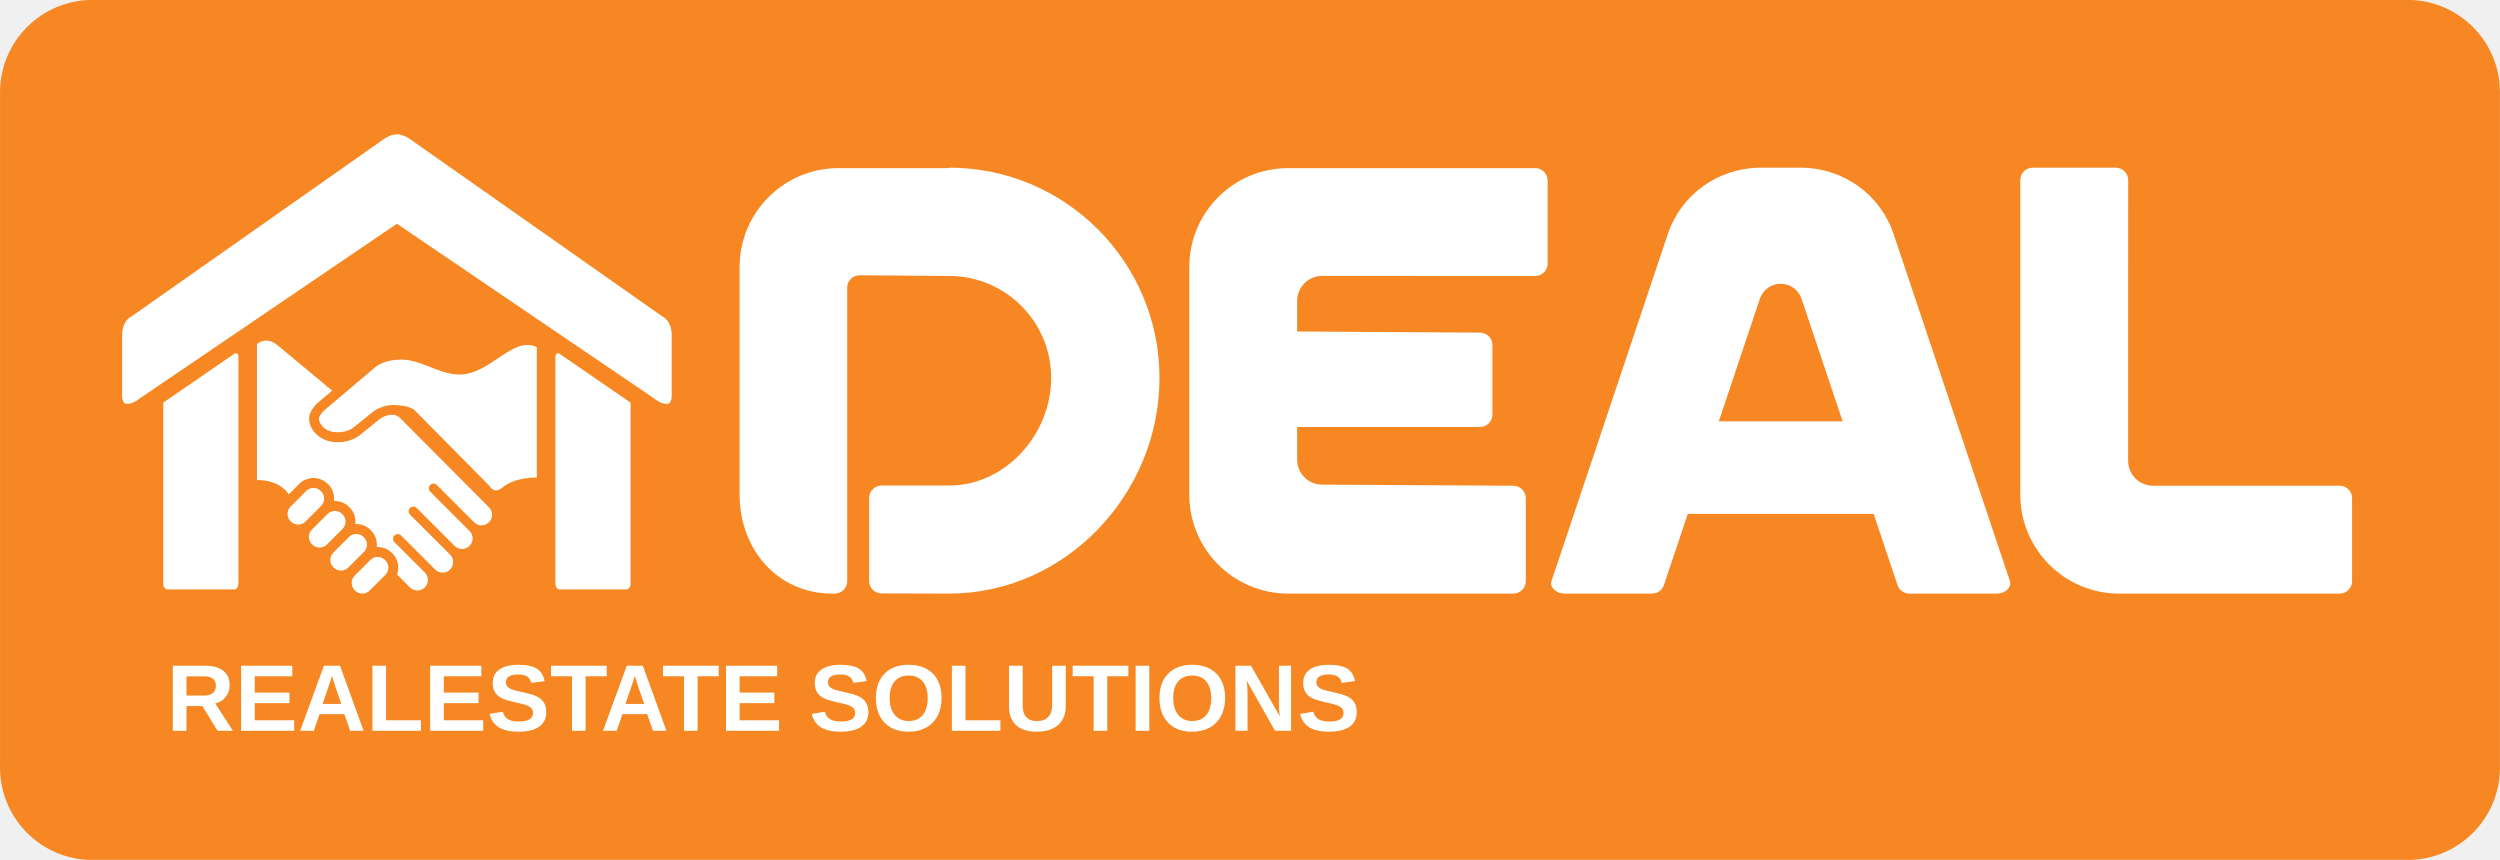
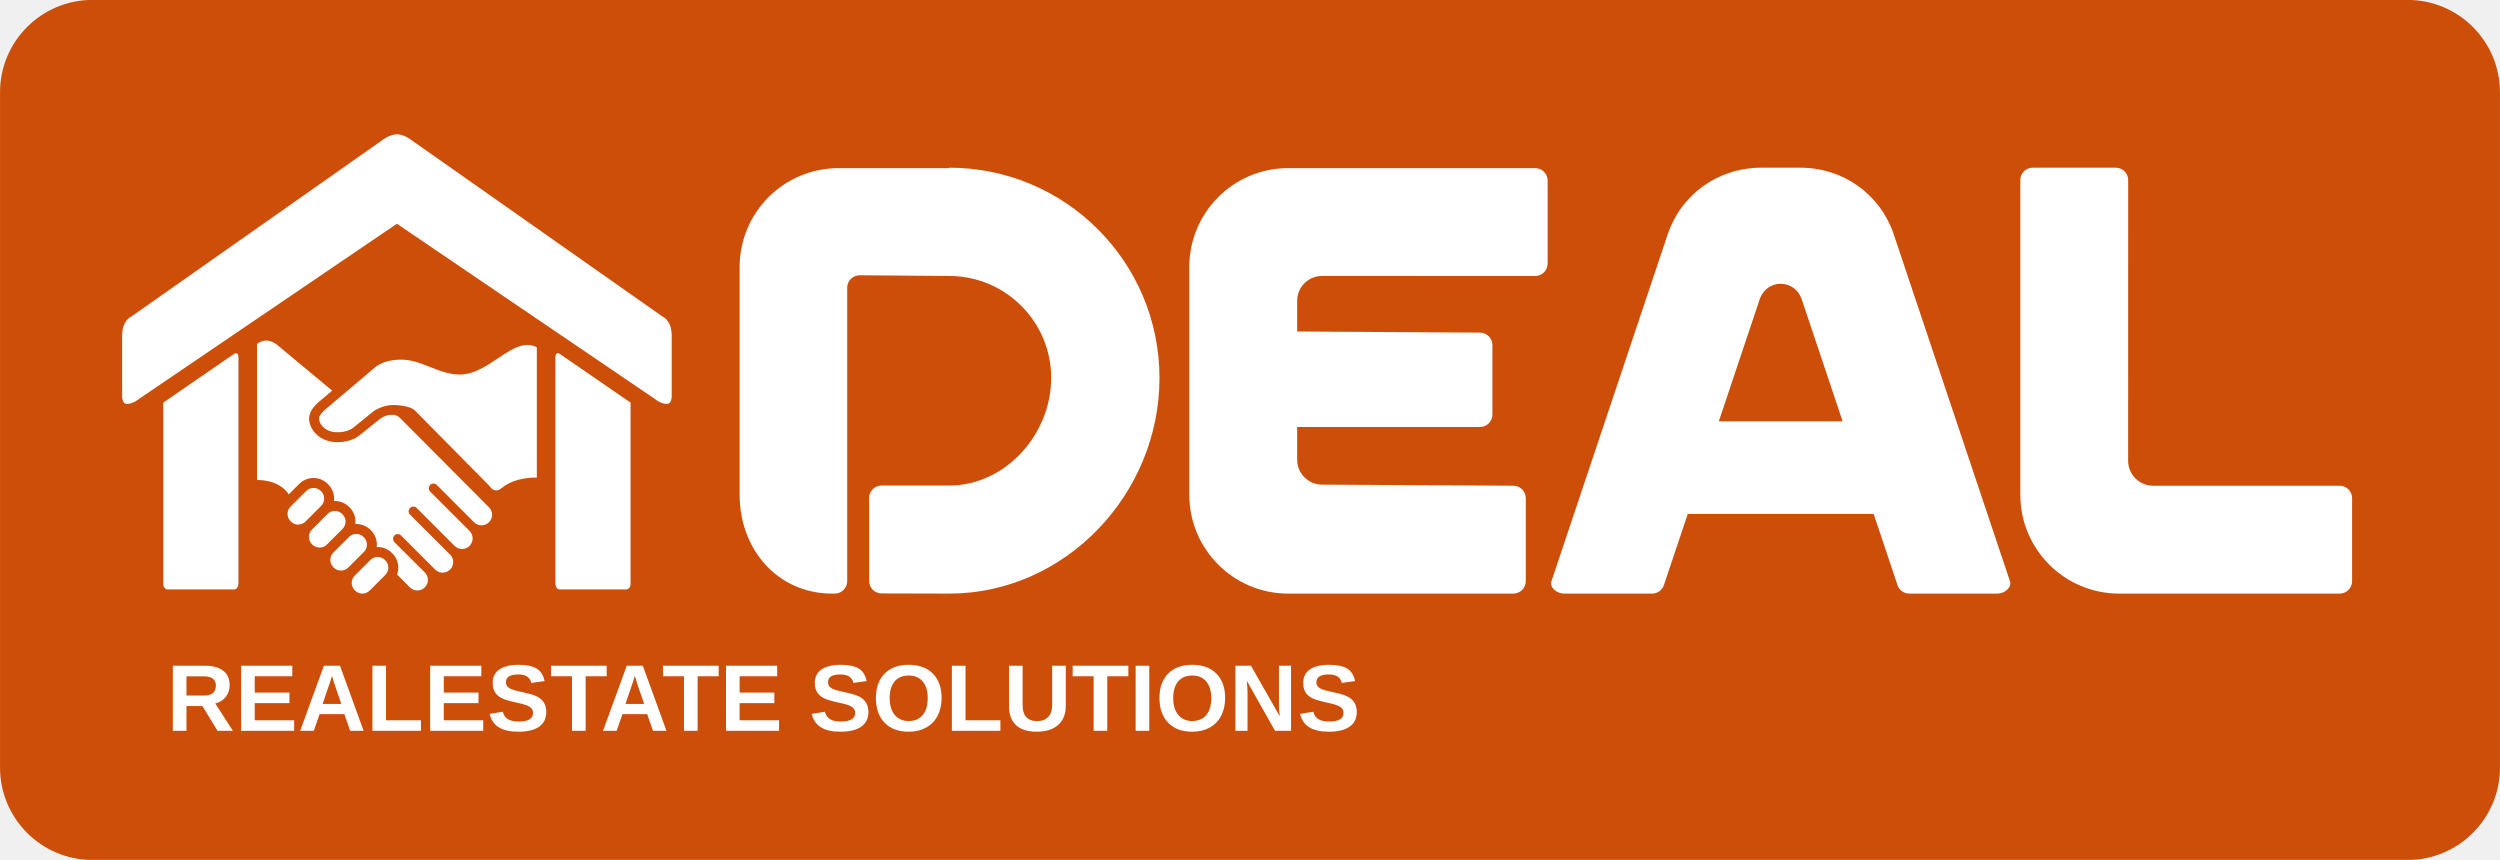
<svg xmlns="http://www.w3.org/2000/svg" version="1.1" width="687.6" height="236.5" viewBox="0 0 687.6 236.5">
  <defs>
    <clipPath id="clip_1">
      <path transform="matrix(1,0,0,-1,-77.6,415.476)" d="M77.6 178.976H765.2V415.476H77.6Z" clip-rule="evenodd" />
    </clipPath>
    <clipPath id="clip_2">
      <path transform="matrix(1,0,0,-1,-77.6,415.476)" d="M0 595.276H841.89V0H0Z" />
    </clipPath>
    <path id="font_3_89" d="M.131 .285V.414H.378C.399 .414 .416 .422 .428 .437 .441 .452 .447 .472 .448 .498 .448 .523 .441 .543 .429 .558 .416 .573 .4 .581 .378 .581H.131V.71H.389C.429 .71 .463 .701 .492 .684 .522 .666 .545 .641 .561 .609 .577 .577 .585 .54 .585 .498 .585 .455 .577 .418 .561 .386 .544 .354 .521 .329 .492 .312 .463 .294 .429 .285 .389 .285H.131M.078 0V.71H.212V0H.078M.453 0 .281 .307 .424 .33 .615 0H.453Z" />
    <path id="font_3_27" d="M.078 0V.71H.212V0H.078M.126 0V.129H.554V0H.126M.126 .288V.417H.5V.288H.126M.126 .581V.71H.554V.581H.126Z" />
    <path id="font_3_2" d="M.01 0 .281 .71H.366L.638 0H.494L.324 .485 .154 0H.01M.14 .114V.243H.514V.114H.14Z" />
    <path id="font_3_61" d="M.078 0V.71H.212V0H.078M.138 0V.129H.554V0H.138Z" />
    <path id="font_3_93" d="M.301-.007C.267-.007 .234-.004 .202 .003 .17 .01 .139 .02 .111 .033 .083 .046 .057 .062 .034 .081L.096 .191C.124 .168 .155 .151 .191 .139 .227 .127 .264 .121 .301 .121 .345 .121 .379 .128 .403 .143 .427 .158 .439 .179 .439 .206V.206C.439 .227 .433 .242 .421 .253 .409 .264 .393 .272 .373 .277 .354 .283 .332 .287 .309 .291 .281 .295 .253 .3 .225 .306 .197 .313 .171 .323 .147 .337 .123 .351 .104 .37 .09 .396 .075 .422 .068 .456 .068 .499V.5C.068 .569 .091 .622 .136 .66 .182 .698 .246 .717 .33 .717 .368 .717 .407 .711 .447 .698 .486 .685 .523 .667 .558 .643L.501 .53C.474 .549 .445 .564 .415 .574 .385 .584 .357 .589 .33 .589 .289 .589 .257 .583 .234 .569 .212 .556 .201 .537 .201 .512V.512C.201 .489 .207 .472 .221 .46 .234 .448 .251 .44 .273 .434 .294 .428 .318 .423 .342 .418 .37 .413 .397 .406 .424 .399 .451 .391 .476 .38 .498 .366 .521 .351 .538 .332 .552 .307 .565 .282 .572 .249 .572 .209V.208C.572 .14 .548 .087 .501 .049 .454 .011 .387-.007 .301-.007Z" />
    <path id="font_3_100" d="M.174 0V.652H.308V0H.174M-.02 .581V.71H.501V.581H-.02Z" />
    <path id="font_3_1" d="" />
    <path id="font_3_73" d="M.323-.007C.271-.007 .225 .003 .186 .025 .147 .047 .117 .077 .096 .117 .074 .156 .063 .202 .063 .254V.456C.063 .508 .074 .554 .096 .594 .117 .633 .147 .663 .186 .685 .225 .706 .271 .717 .323 .717 .375 .717 .42 .706 .459 .685 .498 .663 .528 .633 .55 .594 .571 .554 .582 .508 .582 .456V.254C.582 .202 .571 .156 .55 .117 .528 .077 .498 .047 .459 .025 .42 .003 .375-.007 .323-.007M.323 .126C.359 .126 .388 .138 .41 .161 .432 .183 .443 .214 .443 .251V.459C.443 .497 .432 .527 .41 .55 .388 .572 .359 .583 .323 .583 .286 .583 .257 .572 .235 .55 .213 .527 .202 .497 .202 .459V.251C.202 .214 .213 .183 .235 .161 .257 .138 .286 .126 .323 .126Z" />
    <path id="font_3_104" d="M.327-.007C.245-.007 .181 .016 .136 .062 .091 .108 .068 .173 .068 .257V.71H.202V.253C.202 .213 .213 .181 .235 .159 .257 .136 .287 .125 .327 .125 .367 .125 .398 .136 .42 .159 .442 .181 .453 .213 .453 .253V.71H.587V.257C.587 .173 .564 .108 .519 .062 .474 .016 .41-.007 .327-.007Z" />
    <path id="font_3_48" d="M.207 .71V0H.068V.71H.207Z" />
    <path id="font_3_67" d="M.078 0V.71H.242L.506 .166 .494 .153V.71H.622V0H.458L.194 .536 .206 .549V0H.078Z" />
    <clipPath id="clip_4">
      <path transform="matrix(1,0,0,-1,-77.6,415.476)" d="M0 595.276H841.89V0H0Z" />
    </clipPath>
  </defs>
  <g clip-path="url(#clip_1)">
    <g>
      <g clip-path="url(#clip_2)">
-         <path transform="matrix(1,0,0,-1,662.1643,236.5282)" d="M0 0H-636.731C-650.773 0-662.156 11.383-662.156 25.425V211.126C-662.156 225.168-650.773 236.551-636.731 236.551H0C14.042 236.551 25.425 225.168 25.425 211.126V25.425C25.425 11.383 14.042 0 0 0" fill="#f68723" />
+         <path transform="matrix(1,0,0,-1,662.1643,236.5282)" d="M0 0H-636.731C-650.773 0-662.156 11.383-662.156 25.425V211.126C-662.156 225.168-650.773 236.551-636.731 236.551H0C14.042 236.551 25.425 225.168 25.425 211.126V25.425C25.425 11.383 14.042 0 0 0" fill="#cc4e08" />
      </g>
      <g clip-path="url(#clip_4)">
        <path transform="matrix(1,0,0,-1,643.4937,163.2638)" d="M0 0C1.891 0 3.425 1.533 3.425 3.425V26.246C3.425 28.138 1.891 29.671 0 29.671H-51.321C-55.104 29.671-58.171 32.738-58.171 36.52L-58.16 113.721C-58.16 115.612-59.693 117.146-61.585 117.146H-84.406C-86.298 117.146-87.831 115.612-87.831 113.721V27.204C-87.831 12.18-75.651 0-60.627 0Z" fill="#ffffff" />
        <path transform="matrix(1,0,0,-1,354.3072,163.2638)" d="M0 0C-15.024 0-27.204 12.18-27.204 27.204V89.823C-27.204 104.847-15.024 117.027 0 117.027H67.929C69.82 117.027 71.354 115.493 71.354 113.602V90.781C71.354 88.889 69.82 87.356 67.929 87.356L9.312 87.367C5.529 87.367 2.462 84.3 2.462 80.517L2.461 72.09 52.735 71.781C54.627 71.781 56.16 70.248 56.16 68.357V49.245C56.16 47.354 54.627 45.82 52.735 45.82H2.462V36.823C2.462 33.04 5.529 29.973 9.312 29.973L61.92 29.671C63.811 29.671 65.344 28.138 65.344 26.246V3.425C65.344 1.533 63.811 0 61.92 0Z" fill="#ffffff" />
        <path transform="matrix(1,0,0,-1,242.4708,163.2135)" d="M0 0C-1.891 0-3.425 1.533-3.425 3.425V26.246C-3.425 28.138-1.891 29.671 0 29.671H18.595C34.087 29.671 46.646 43.765 46.646 59.257 46.646 74.749 34.087 87.308 18.595 87.308L-6.032 87.507C-7.923 87.507-9.457 85.974-9.457 84.083L-9.455 84.081V3.374C-9.455 1.483-10.989-.05-12.88-.05H-13.595C-28.619-.05-39.044 12.129-39.044 27.153V89.773C-39.044 104.797-26.865 116.976-11.84 116.976H18.595V117.095C50.538 117.095 76.433 91.2 76.433 59.257 76.433 27.314 50.538-.05 18.595-.05Z" fill="#ffffff" />
        <path transform="matrix(1,0,0,-1,472.7377,115.8891)" d="M0 0 11.411 34.047C11.416 34.046 11.422 34.045 11.427 34.044 12.317 36.267 14.487 37.839 17.028 37.839 19.624 37.839 21.831 36.197 22.682 33.897 22.688 33.898 22.693 33.899 22.698 33.9L34.06 0ZM80.079-43.95 48.029 51.689 48.021 51.686C48.021 51.687 48.021 51.688 48.021 51.689H48.028C44.357 62.37 34.319 69.771 22.391 69.771H22.384 11.676C-.252 69.771-10.29 62.37-13.961 51.689-13.961 51.688-13.96 51.686-13.96 51.686L-13.969 51.689-46.019-43.95C-46.6-45.742-44.486-47.375-42.595-47.375H-18.343C-16.84-47.375-15.563-46.406-15.102-45.059L-8.537-25.472H42.597L49.161-45.059C49.623-46.406 50.899-47.375 52.403-47.375H76.654C78.546-47.375 80.66-45.742 80.079-43.95" fill="#ffffff" />
        <path transform="matrix(1,0,0,-1,152.7506,98.34631)" d="M0 0V-62.031C0-62.031 0-63.768 1.203-63.768H19.696C19.696-63.768 20.677-63.456 20.677-62.298V-12.388L1.248 .98C1.248 .98 0 1.872 0 0" fill="#ffffff" />
        <path transform="matrix(1,0,0,-1,65.58331,98.34631)" d="M0 0V-62.031C0-62.031 0-63.768-1.203-63.768H-19.696C-19.696-63.768-20.677-63.456-20.677-62.298V-12.388L-1.248 .98C-1.248 .98 0 1.872 0 0" fill="#ffffff" />
        <path transform="matrix(1,0,0,-1,184.7443,108.5956)" d="M0 0V16.31C0 20.588-2.585 21.568-2.585 21.568L-71.567 70.052C-71.567 70.052-73.572 71.656-75.577 71.656-77.583 71.656-79.588 70.052-79.588 70.052L-148.57 21.568C-148.57 21.568-151.155 20.588-151.155 16.31V0C-151.155 0-151.333-2.495-149.836-2.495-148.035-2.495-146.431-1.069-146.431-1.069L-75.577 47.058-4.724-1.069C-4.724-1.069-3.119-2.495-1.319-2.495 .178-2.495 0 0 0 0" fill="#ffffff" />
        <path transform="matrix(1,0,0,-1,147.6505,95.52362)" d="M0 0V-35.828C0-35.828-5.849-35.533-9.625-38.68-11.764-40.462-13.012-38.145-13.012-38.145L-33.653-17.261C-33.653-17.261-34.945-15.991-39.215-15.864-42.249-15.774-44.74-17.468-44.74-17.468L-50.266-21.925C-50.266-21.925-51.87-23.529-55.257-23.351-58.644-23.172-60.07-20.677-59.892-19.429-59.713-18.181-57.574-16.577-57.574-16.577L-44.919-5.882C-44.919-5.882-42.78-3.387-37.254-3.387-31.728-3.387-26.916-7.486-21.212-7.486-12.834-7.486-6.417 3.387 0 0" fill="#ffffff" />
        <path transform="matrix(1,0,0,-1,97.5523,162.3199)" d="M0 0 .117-.117C1.219-1.219 3.006-1.219 4.108-.117L8.431 4.205C9.533 5.307 9.533 7.094 8.431 8.196L8.313 8.313C7.211 9.415 5.424 9.415 4.322 8.313L0 3.991C-1.102 2.889-1.102 1.102 0 0" fill="#ffffff" />
        <path transform="matrix(1,0,0,-1,91.6701,155.9921)" d="M0 0 .117-.117C1.219-1.219 3.006-1.219 4.108-.117L8.431 4.205C9.533 5.307 9.533 7.094 8.431 8.196L8.313 8.313C7.211 9.415 5.424 9.415 4.322 8.313L0 3.991C-1.102 2.889-1.102 1.102 0 0" fill="#ffffff" />
        <path transform="matrix(1,0,0,-1,85.7879,149.6643)" d="M0 0 .117-.117C1.219-1.219 3.006-1.219 4.108-.117L8.431 4.205C9.533 5.307 9.533 7.094 8.431 8.196L8.313 8.313C7.211 9.415 5.424 9.415 4.322 8.313L0 3.991C-1.102 2.889-1.102 1.102 0 0" fill="#ffffff" />
        <path transform="matrix(1,0,0,-1,79.90571,143.3364)" d="M0 0 .117-.117C1.219-1.219 3.006-1.219 4.108-.117L8.431 4.205C9.533 5.307 9.533 7.094 8.431 8.196L8.313 8.313C7.211 9.415 5.424 9.415 4.322 8.313L0 3.991C-1.102 2.889-1.102 1.102 0 0" fill="#ffffff" />
        <path transform="matrix(1,0,0,-1,107.7925,114.0879)" d="M0 0C-1.783 0-2.955-.92-3.285-1.12L-8.64-5.439C-9.238-5.965-11.313-7.528-14.879-7.528-15.094-7.528-15.315-7.522-15.543-7.51-17.924-7.385-19.989-6.4-21.357-4.736-22.416-3.448-22.931-1.856-22.734-.479-22.436 1.606-20.369 3.396-19.42 4.119L-16.435 6.641-31.717 19.351C-31.717 19.351-33.054 20.421-34.525 20.421-35.995 20.421-37.109 19.485-37.109 19.485V-17.947C-37.109-17.947-31.227-17.591-28.375-21.869L-28.364-21.877-25.494-19.006C-24.445-17.958-23.052-17.381-21.569-17.381-20.087-17.381-18.693-17.958-17.644-19.006L-17.527-19.124C-16.479-20.172-15.902-21.566-15.902-23.048-15.902-23.275-15.92-23.499-15.947-23.722-15.86-23.718-15.774-23.709-15.687-23.709-14.205-23.709-12.811-24.286-11.763-25.334L-11.645-25.451C-10.392-26.705-9.87-28.413-10.068-30.049-9.98-30.045-9.893-30.037-9.805-30.037-8.322-30.037-6.929-30.614-5.88-31.662L-5.76-31.782C-4.715-32.828-4.137-34.222-4.137-35.704-4.137-35.931-4.155-36.155-4.182-36.377-4.096-36.373-4.01-36.364-3.922-36.364-2.44-36.364-1.046-36.942 .002-37.991L.117-38.105C1.168-39.155 1.745-40.549 1.745-42.032 1.745-42.689 1.625-43.327 1.407-43.927L4.942-47.462C6.077-48.596 7.916-48.596 9.051-47.462 10.185-46.327 10.185-44.488 9.051-43.353L.708-35.045C.702-35.039 .696-35.034 .69-35.028 .462-34.791 .32-34.467 .32-34.109 .32-33.385 .896-32.797 1.607-32.797 1.934-32.797 2.229-32.926 2.456-33.131L2.461-33.126 2.511-33.177C2.514-33.18 2.517-33.183 2.52-33.186L11.894-42.56C13.029-43.694 14.868-43.694 16.002-42.56 17.137-41.425 17.137-39.586 16.002-38.451L5.016-27.497C4.767-27.258 4.609-26.921 4.609-26.545 4.609-25.82 5.185-25.233 5.896-25.233 6.248-25.233 6.566-25.377 6.798-25.611V-25.61L6.8-25.612C6.803-25.616 6.806-25.618 6.809-25.622L17.242-36.054C18.376-37.188 20.215-37.188 21.35-36.054 22.484-34.919 22.484-33.08 21.35-31.945L10.538-21.146C10.302-20.908 10.155-20.578 10.155-20.213 10.155-19.489 10.731-18.901 11.442-18.901 11.826-18.901 12.167-19.077 12.403-19.349L12.406-19.346 22.589-29.548C23.723-30.682 25.563-30.682 26.697-29.548 27.832-28.413 27.832-26.574 26.697-25.439L2.507-1.147C1.66-.212 .836-.035 .562-.026Z" fill="#ffffff" />
      </g>
    </g>
  </g>
  <text x="45.8" y="201" textLength="603.8" lengthAdjust="spacing" font-family="'Arial Narrow', Arial, Helvetica, sans-serif" font-weight="700" font-size="26" fill="#ffffff">REALESTATE SOLUTIONS</text>
</svg>
